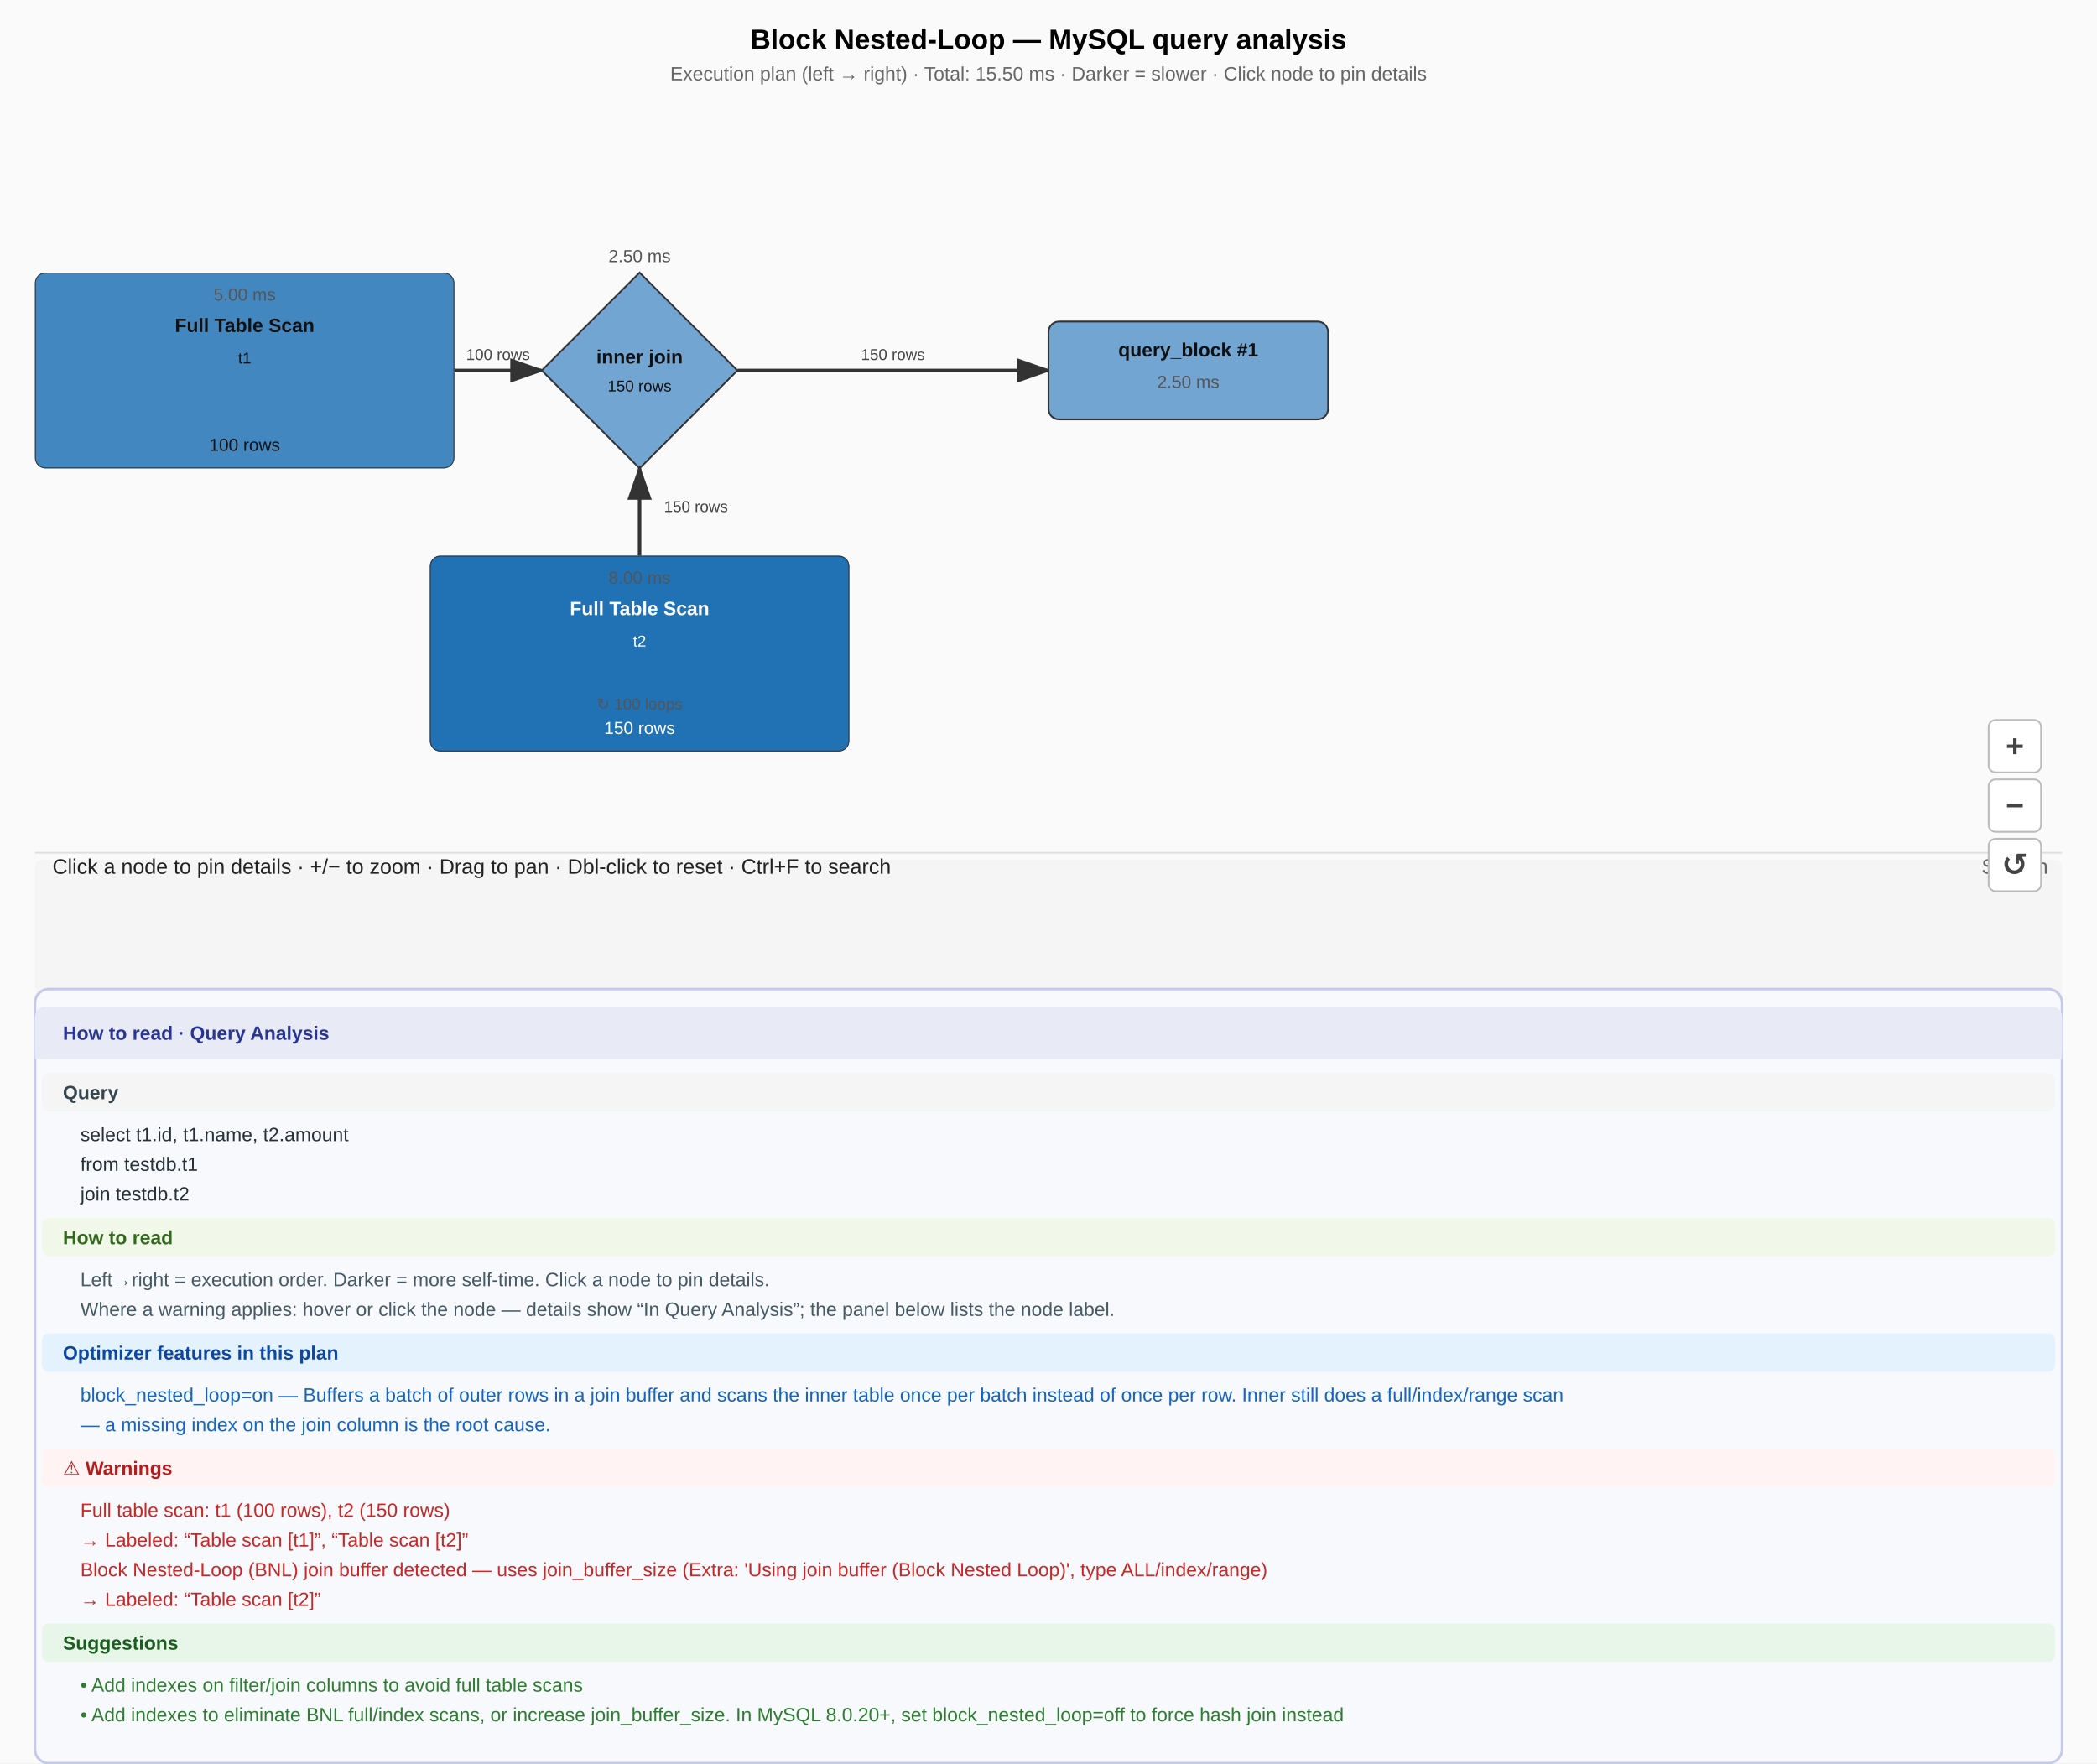
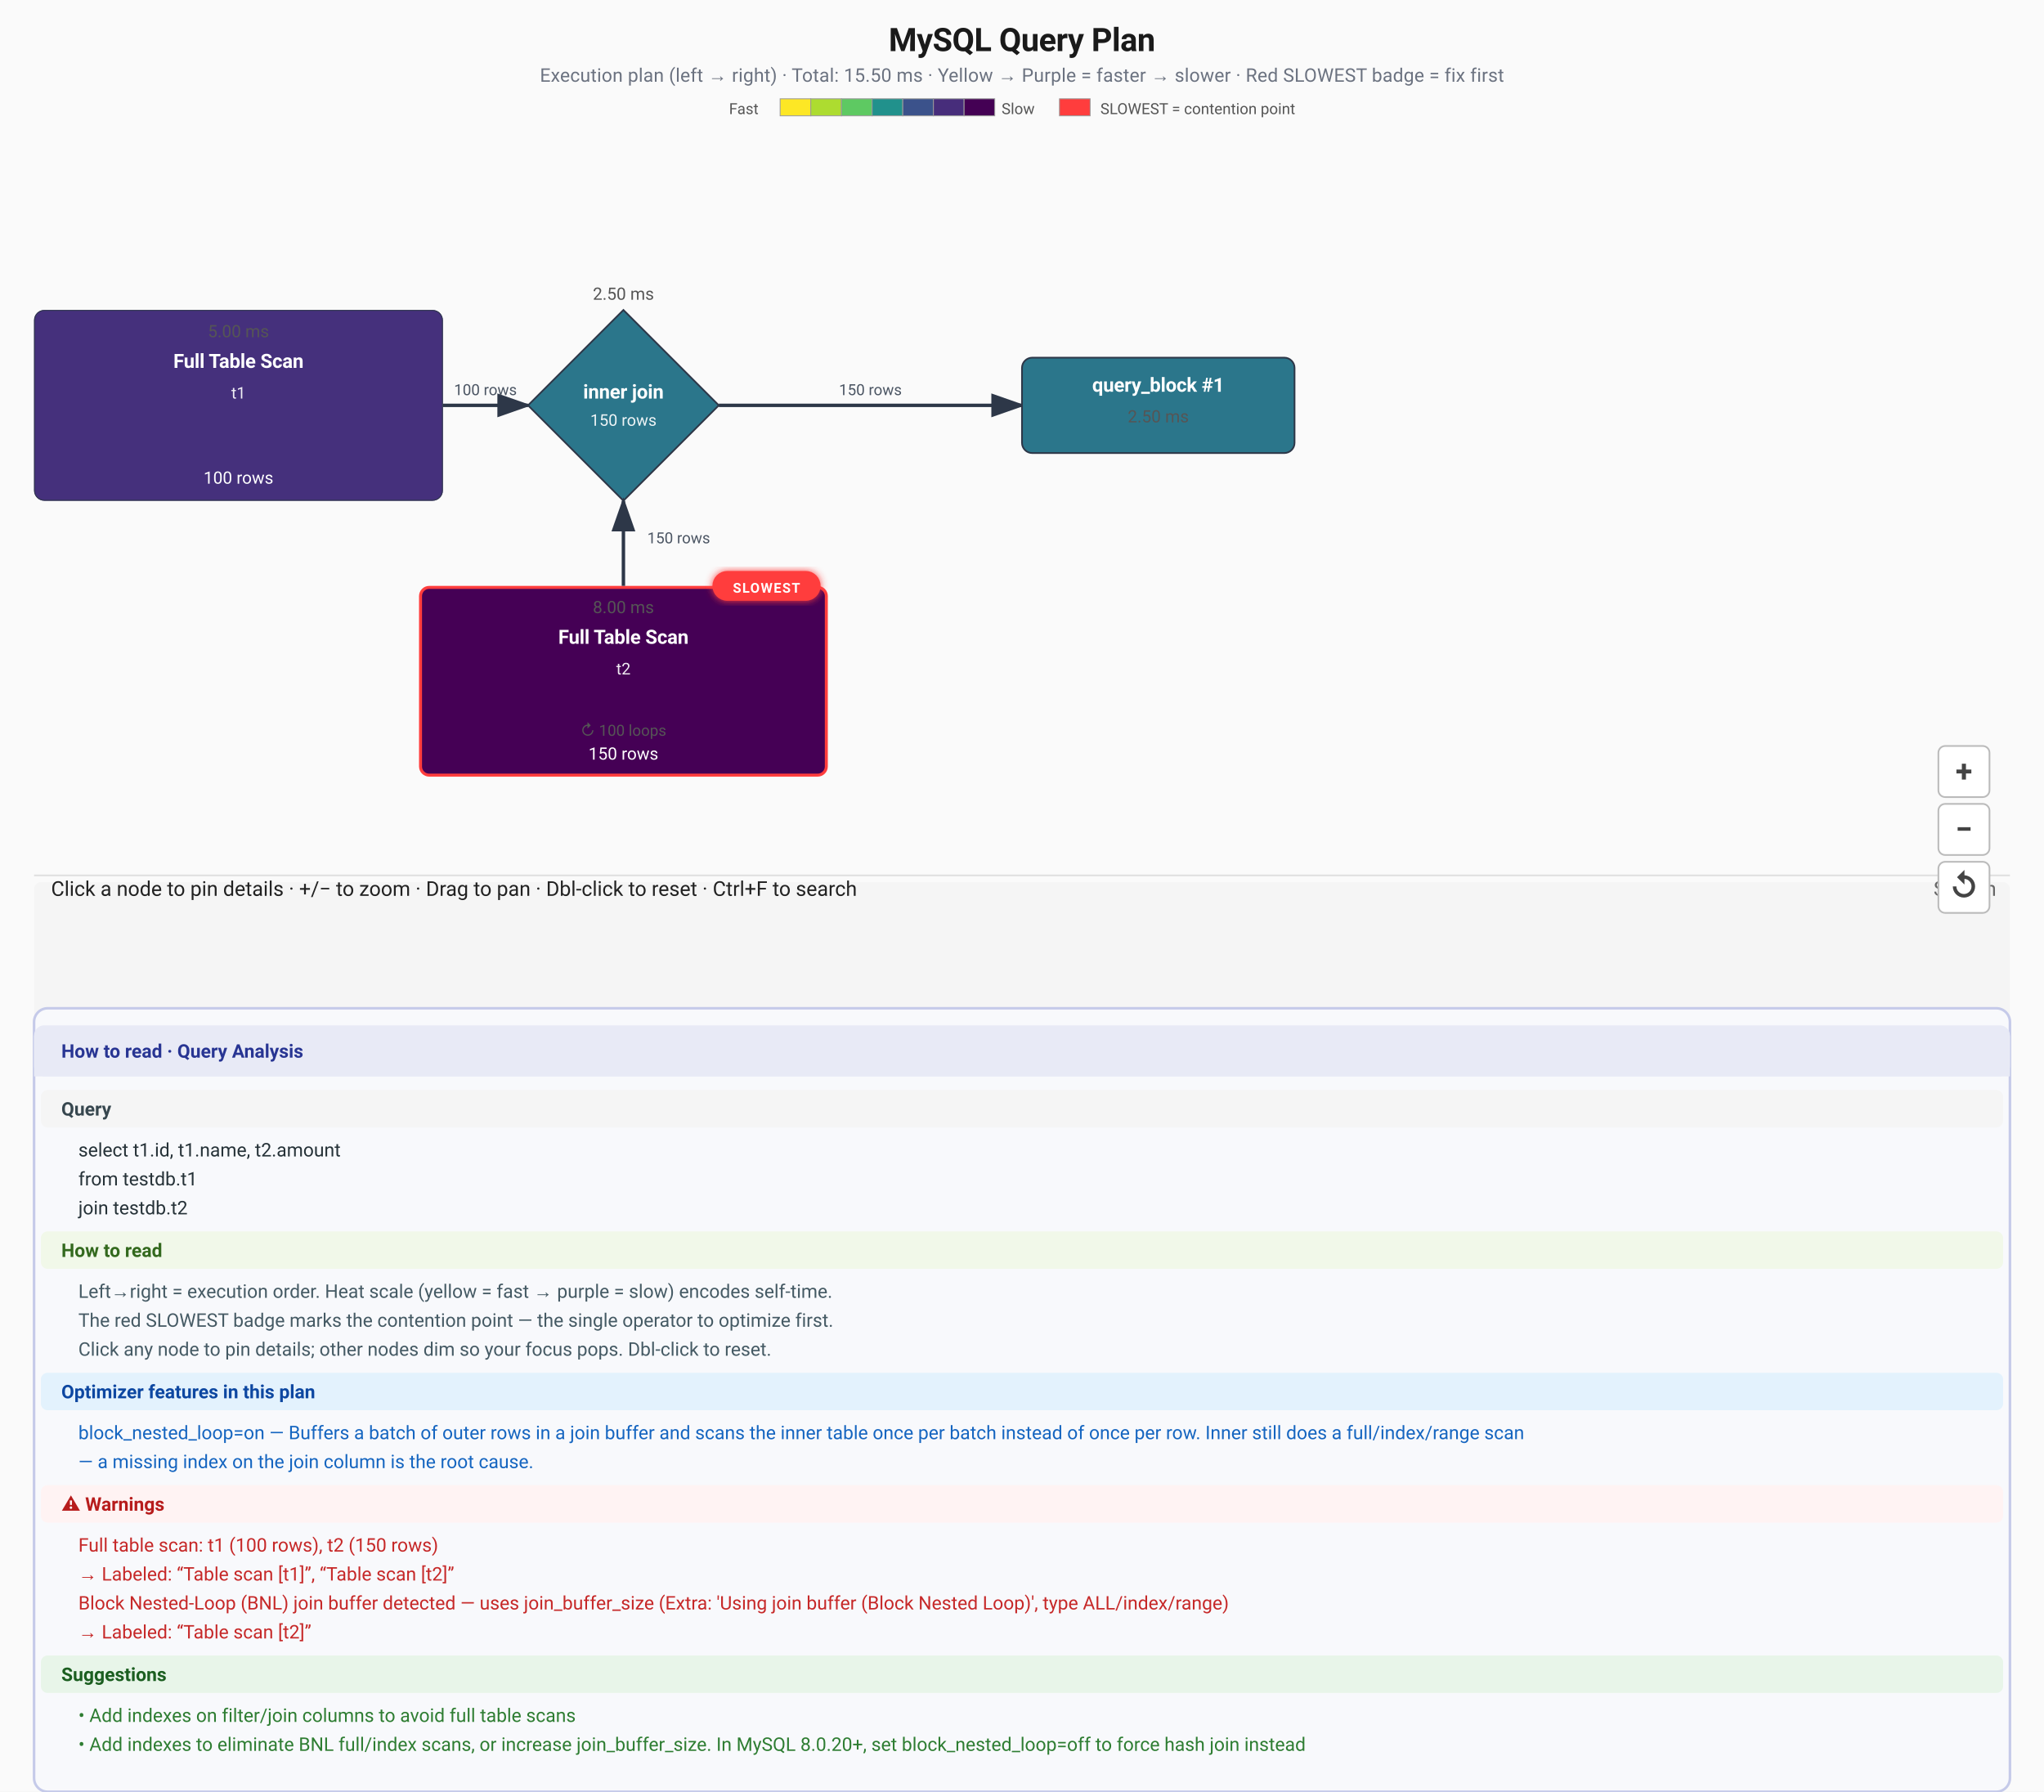
- <svg xmlns="http://www.w3.org/2000/svg" version="1.1" width="1200" height="1009" viewBox="0 0 1200 1009" style="max-width: 100%; height: auto;">
+ <svg xmlns="http://www.w3.org/2000/svg" version="1.1" width="1200" height="1052" viewBox="0 0 1200 1052" style="max-width: 100%; height: auto;">
  <defs>
    <marker id="arrowhead" markerWidth="10" markerHeight="7" refX="9" refY="3.5" orient="auto">
-       <polygon points="0 0, 10 3.5, 0 7" fill="#333" />
+       <polygon points="0 0, 10 3.5, 0 7" fill="#2d3748" />
    </marker>
+     <filter id="hotspot-glow" x="-30%" y="-30%" width="160%" height="160%">
+       <feGaussianBlur stdDeviation="2.2" result="blur" />
+       <feMerge>
+         <feMergeNode in="blur" />
+         <feMergeNode in="SourceGraphic" />
+       </feMerge>
+     </filter>
    <clipPath id="diagram-clip">
-       <rect x="0" y="0" width="1200" height="558" />
+       <rect x="0" y="0" width="1200" height="584" />
    </clipPath>
  </defs>
  <style>
-   text { font-family: Arial, sans-serif; font-size: 11px; }
-   .title { font-size: 16px; font-weight: bold; }
-   .subtitle { font-size: 11px; fill: #666; }
+   text { font-family: -apple-system, BlinkMacSystemFont, "Segoe UI", Roboto, "Helvetica Neue", Arial, sans-serif; font-size: 11px; -webkit-font-smoothing: antialiased; }
+   .title { font-size: 19px; font-weight: 650; letter-spacing: -0.2px; fill: #1a1a1a; }
+   .subtitle { font-size: 11px; fill: #6b7280; letter-spacing: 0.1px; }
  .cost { font-size: 10px; fill: #555; }
-   .node-label { font-weight: bold; font-size: 11px; }
-   .node-sublabel { font-size: 9px; }
+   .node-label { font-weight: 600; font-size: 11.5px; letter-spacing: -0.1px; }
+   .node-sublabel { font-size: 9.5px; fill-opacity: 0.92; }
  .row-count { font-size: 10px; }
-   .arrow-label { font-size: 9px; fill: #444; }
+   .arrow-label { font-size: 9px; fill: #4b5563; }
+   .legend-label { font-size: 9px; fill: #555; }
  .diagram-node { cursor: pointer; }
  .diagram-node:hover rect, .diagram-node:hover polygon { opacity: 0.9; stroke-width: 2; }
  .badge-covering { font-size: 8px; fill: #1b5e20; font-weight: bold; }
  .loops-line { font-size: 9px; fill: #555; }
  .details-line { font-size: 12px; fill: #222; user-select: text; -webkit-user-select: text; cursor: text; }
  .details-line.dim { fill: #999; }
  #search { font-size: 12px; fill: #666; cursor: pointer; }
  #search:hover { fill: #000; }
-   .diagram-node.pinned rect, .diagram-node.pinned polygon { stroke: #e600e6; stroke-width: 3; }
  .diagram-node.dim { opacity: 0.25; }
+   .diagram-node.hotspot rect, .diagram-node.hotspot polygon { stroke: #ff3d3d; stroke-width: 3.5; filter: url(#hotspot-glow); }
+   .diagram-node.hotspot.dim { opacity: 1; }
+   .diagram-node.pinned.dim { opacity: 1; }
+   .diagram-node.pinned rect, .diagram-node.pinned polygon { stroke: #e600e6 !important; stroke-width: 3; }
+   .hotspot-badge rect { fill: #ff3d3d; }
+   .hotspot-badge text { fill: #fff; font-size: 8px; font-weight: 700; letter-spacing: 0.6px; }
  .zoom-controls { cursor: pointer; }
  .zoom-btn rect { fill: #fff; stroke: #bbb; stroke-width: 1; rx: 4; }
  .zoom-btn:hover rect { fill: #f0f0f0; stroke: #888; }
  .zoom-btn text { font-size: 18px; font-weight: bold; fill: #444; user-select: none; pointer-events: none; }
  .zoom-btn:hover text { fill: #111; }
</style>
  <rect width="100%" height="100%" fill="#fafafa" />
-   <text x="600.0" y="28" text-anchor="middle" class="title">Block Nested-Loop — MySQL query analysis</text>
-   <text x="600.0" y="46" text-anchor="middle" class="subtitle">Execution plan (left → right)  ·  Total: 15.50 ms  ·  Darker = slower  ·  Click node to pin details</text>
-   <line x1="20" y1="488" x2="1180" y2="488" stroke="#e0e0e0" stroke-width="1" />
-   <rect x="20" y="492" width="1160" height="112" fill="#f5f5f5" rx="4" />
-   <text id="search" x="1172" y="500" text-anchor="end">Search</text>
-   <text id="details-l0" x="30" y="500" text-anchor="start" class="details-line">Click a node to pin details  ·  +/− to zoom  ·  Drag to pan  ·  Dbl-click to reset  ·  Ctrl+F to search</text>
-   <text id="details-l1" x="30" y="516" text-anchor="start" class="details-line" />
-   <text id="details-l2" x="30" y="532" text-anchor="start" class="details-line" />
-   <text id="details-l3" x="30" y="548" text-anchor="start" class="details-line" />
-   <text id="details-l4" x="30" y="564" text-anchor="start" class="details-line" />
-   <text id="details-l5" x="30" y="580" text-anchor="start" class="details-line" />
+   <text x="600.0" y="30" text-anchor="middle" class="title">MySQL Query Plan</text>
+   <text x="600.0" y="48" text-anchor="middle" class="subtitle">Execution plan (left → right)  ·  Total: 15.50 ms  ·  Yellow → Purple = faster → slower  ·  Red SLOWEST badge = fix first</text>
+   <g id="diagram-legend">
+     <text x="428.0" y="67" class="legend-label">Fast</text>
+     <rect x="458.0" y="58" width="18" height="10" fill="#fde725" stroke="#999" stroke-width="0.5" />
+     <rect x="476.0" y="58" width="18" height="10" fill="#addc30" stroke="#999" stroke-width="0.5" />
+     <rect x="494.0" y="58" width="18" height="10" fill="#5ec962" stroke="#999" stroke-width="0.5" />
+     <rect x="512.0" y="58" width="18" height="10" fill="#21918c" stroke="#999" stroke-width="0.5" />
+     <rect x="530.0" y="58" width="18" height="10" fill="#3b528b" stroke="#999" stroke-width="0.5" />
+     <rect x="548.0" y="58" width="18" height="10" fill="#472d7b" stroke="#999" stroke-width="0.5" />
+     <rect x="566.0" y="58" width="18" height="10" fill="#440154" stroke="#999" stroke-width="0.5" />
+     <text x="588.0" y="67" class="legend-label">Slow</text>
+     <rect x="622.0" y="58" width="18" height="10" fill="#ff3d3d" stroke="#999" stroke-width="0.5" />
+     <text x="646.0" y="67" class="legend-label">SLOWEST = contention point</text>
+   </g>
+   <line x1="20" y1="514" x2="1180" y2="514" stroke="#e0e0e0" stroke-width="1" />
+   <rect x="20" y="518" width="1160" height="112" fill="#f5f5f5" rx="4" />
+   <text id="search" x="1172" y="526" text-anchor="end">Search</text>
+   <text id="details-l0" x="30" y="526" text-anchor="start" class="details-line">Click a node to pin details  ·  +/− to zoom  ·  Drag to pan  ·  Dbl-click to reset  ·  Ctrl+F to search</text>
+   <text id="details-l1" x="30" y="542" text-anchor="start" class="details-line" />
+   <text id="details-l2" x="30" y="558" text-anchor="start" class="details-line" />
+   <text id="details-l3" x="30" y="574" text-anchor="start" class="details-line" />
+   <text id="details-l4" x="30" y="590" text-anchor="start" class="details-line" />
+   <text id="details-l5" x="30" y="606" text-anchor="start" class="details-line" />
  <g id="diagram-content" clip-path="url(#diagram-clip)">
    <g class="diagram-node" data-info="Table scan on t1  ·  Total: 5.00 ms  ·  Cost: 100.00  ·  Rows: 100  ·  Loops: 1  ·  Table: t1  ·  Est.rows: 100  ·  ⚠ In Query Analysis: Full table scan: t1 (100 rows), t2 (150 rows)" data-analysis-msg="Full table scan: t1 (100 rows), t2 (150 rows)">
      <defs>
        <clipPath id="clipbox-0">
-           <rect x="20" y="156" width="240" height="112" rx="6" ry="6" />
+           <rect x="20" y="182" width="240" height="112" rx="6" ry="6" />
        </clipPath>
      </defs>
      <g clip-path="url(#clipbox-0)">
-         <rect x="20" y="156" width="240" height="112" fill="#4387c1" stroke="#333" stroke-width="1" rx="6" ry="6" />
-         <text x="140.0" y="172" text-anchor="middle" class="cost" fill="#111111">5.00 ms</text>
-         <text x="140.0" y="190" text-anchor="middle" class="node-label" fill="#111111">Full Table Scan</text>
-         <text x="140.0" y="208" text-anchor="middle" class="node-sublabel" fill="#111111">t1</text>
-         <text x="140.0" y="258" text-anchor="middle" class="row-count" fill="#111111">100 rows</text>
+         <rect x="20" y="182" width="240" height="112" fill="#45307c" stroke="#2d3748" stroke-width="1" rx="6" ry="6" />
+         <text x="140.0" y="198" text-anchor="middle" class="cost" fill="#ffffff">5.00 ms</text>
+         <text x="140.0" y="216" text-anchor="middle" class="node-label" fill="#ffffff">Full Table Scan</text>
+         <text x="140.0" y="234" text-anchor="middle" class="node-sublabel" fill="#ffffff">t1</text>
+         <text x="140.0" y="284" text-anchor="middle" class="row-count" fill="#ffffff">100 rows</text>
      </g>
    </g>
-     <line x1="260" y1="212.0" x2="310" y2="212.0" stroke="#333" stroke-width="2" marker-end="url(#arrowhead)" />
-     <text x="285.0" y="206.0" text-anchor="middle" class="arrow-label">100 rows</text>
+     <line x1="260" y1="238.0" x2="310" y2="238.0" stroke="#2d3748" stroke-width="2" marker-end="url(#arrowhead)" />
+     <text x="285.0" y="232.0" text-anchor="middle" class="arrow-label">100 rows</text>
    <g class="diagram-node" data-info="Nested loop inner join  ·  Total: 15.50 ms  ·  Self: 2.50 ms  ·  Cost: 500.00  ·  Rows: 150  ·  Loops: 1  ·  Est.rows: 200">
-       <text x="366" y="150.0" text-anchor="middle" class="cost">2.50 ms</text>
-       <polygon points="366,156.0 422,212.0 366,268.0 310,212.0" fill="#72a5d1" stroke="#333" stroke-width="1" />
-       <text x="366" y="208.0" text-anchor="middle" class="node-label" fill="#111111">inner join</text>
-       <text x="366" y="224.0" text-anchor="middle" class="node-sublabel" fill="#111111">150 rows</text>
+       <text x="366" y="176.0" text-anchor="middle" class="cost">2.50 ms</text>
+       <polygon points="366,182.0 422,238.0 366,294.0 310,238.0" fill="#2b768b" stroke="#2d3748" stroke-width="1" />
+       <text x="366" y="234.0" text-anchor="middle" class="node-label" fill="#ffffff">inner join</text>
+       <text x="366" y="250.0" text-anchor="middle" class="node-sublabel" fill="#ffffff">150 rows</text>
    </g>
-     <g class="diagram-node" data-info="Ran 100 times (e.g. inner side of nested loop).  ·  —  ·  Table scan on t2 (BNL join buffer)  ·  Total: 8.00 ms  ·  Cost: 2.00  ·  Rows: 150  ·  Loops: 100  ·  Table: t2  ·  Est.rows: 200  ·  ⚠ In Query Analysis: Block Nested-Loop (BNL) join buffer detected — uses join_buffer_size (Extra: 'Using join buffer (Block Nested Loop)', type ALL/index/range)" data-analysis-msg="Block Nested-Loop (BNL) join buffer detected — uses join_buffer_size (Extra: 'Using join buffer (Block Nested Loop)', type ALL/index/range)">
+     <g class="diagram-node hotspot" data-info="Ran 100 times (e.g. inner side of nested loop).  ·  —  ·  Table scan on t2 (BNL join buffer)  ·  Total: 8.00 ms  ·  Cost: 2.00  ·  Rows: 150  ·  Loops: 100  ·  Table: t2  ·  Est.rows: 200  ·  ⚠ In Query Analysis: Block Nested-Loop (BNL) join buffer detected — uses join_buffer_size (Extra: 'Using join buffer (Block Nested Loop)', type ALL/index/range)" data-analysis-msg="Block Nested-Loop (BNL) join buffer detected — uses join_buffer_size (Extra: 'Using join buffer (Block Nested Loop)', type ALL/index/range)">
      <defs>
        <clipPath id="clipbox-1">
-           <rect x="246.0" y="318" width="240" height="112" rx="6" ry="6" />
+           <rect x="246.0" y="344" width="240" height="112" rx="6" ry="6" />
        </clipPath>
      </defs>
      <g clip-path="url(#clipbox-1)">
-         <rect x="246.0" y="318" width="240" height="112" fill="#2171b5" stroke="#333" stroke-width="1" rx="6" ry="6" />
-         <text x="366.0" y="334" text-anchor="middle" class="cost" fill="#ffffff">8.00 ms</text>
-         <text x="366.0" y="352" text-anchor="middle" class="node-label" fill="#ffffff">Full Table Scan</text>
-         <text x="366.0" y="370" text-anchor="middle" class="node-sublabel" fill="#ffffff">t2</text>
-         <text x="366.0" y="406" text-anchor="middle" class="loops-line" fill="#ffffff">↻ 100 loops</text>
-         <text x="366.0" y="420" text-anchor="middle" class="row-count" fill="#ffffff">150 rows</text>
+         <rect x="246.0" y="344" width="240" height="112" fill="#440154" stroke="#2d3748" stroke-width="1" rx="6" ry="6" />
+         <text x="366.0" y="360" text-anchor="middle" class="cost" fill="#ffffff">8.00 ms</text>
+         <text x="366.0" y="378" text-anchor="middle" class="node-label" fill="#ffffff">Full Table Scan</text>
+         <text x="366.0" y="396" text-anchor="middle" class="node-sublabel" fill="#ffffff">t2</text>
+         <text x="366.0" y="432" text-anchor="middle" class="loops-line" fill="#ffffff">↻ 100 loops</text>
+         <text x="366.0" y="446" text-anchor="middle" class="row-count" fill="#ffffff">150 rows</text>
+       </g>
+       <g class="hotspot-badge">
+         <rect x="420.0" y="337.0" width="60" height="14" rx="7" ry="7" />
+         <text x="450.0" y="348.0" text-anchor="middle">SLOWEST</text>
      </g>
    </g>
-     <line x1="366" y1="318" x2="366" y2="268.0" stroke="#333" stroke-width="2" marker-end="url(#arrowhead)" />
-     <text x="380" y="293.0" text-anchor="start" class="arrow-label">150 rows</text>
-     <line x1="422" y1="212.0" x2="600" y2="212.0" stroke="#333" stroke-width="2" marker-end="url(#arrowhead)" />
-     <text x="511.0" y="206.0" text-anchor="middle" class="arrow-label">150 rows</text>
+     <line x1="366" y1="344" x2="366" y2="294.0" stroke="#2d3748" stroke-width="2" marker-end="url(#arrowhead)" />
+     <text x="380" y="319.0" text-anchor="start" class="arrow-label">150 rows</text>
+     <line x1="422" y1="238.0" x2="600" y2="238.0" stroke="#2d3748" stroke-width="2" marker-end="url(#arrowhead)" />
+     <text x="511.0" y="232.0" text-anchor="middle" class="arrow-label">150 rows</text>
    <g class="diagram-node" data-info="Total: 15.50 ms | Cost: 500.00">
-       <rect x="600" y="184.0" width="160" height="56" fill="#72a5d1" stroke="#333" stroke-width="1" rx="6" />
-       <text x="680.0" y="204.0" text-anchor="middle" class="node-label" fill="#111111">query_block #1</text>
-       <text x="680.0" y="222.0" text-anchor="middle" class="cost" fill="#111111">2.50 ms</text>
+       <rect x="600" y="210.0" width="160" height="56" fill="#2b768b" stroke="#2d3748" stroke-width="1" rx="6" />
+       <text x="680.0" y="230.0" text-anchor="middle" class="node-label" fill="#ffffff">query_block #1</text>
+       <text x="680.0" y="248.0" text-anchor="middle" class="cost" fill="#ffffff">2.50 ms</text>
    </g>
  </g>
  <g class="zoom-controls">
    <g class="zoom-btn" id="zoom-in">
-       <rect x="1138" y="412" width="30" height="30" />
-       <text x="1153.0" y="433.0" text-anchor="middle">+</text>
+       <rect x="1138" y="438" width="30" height="30" />
+       <text x="1153.0" y="459.0" text-anchor="middle">+</text>
    </g>
    <g class="zoom-btn" id="zoom-out">
-       <rect x="1138" y="446" width="30" height="30" />
-       <text x="1153.0" y="467.0" text-anchor="middle">−</text>
+       <rect x="1138" y="472" width="30" height="30" />
+       <text x="1153.0" y="493.0" text-anchor="middle">−</text>
    </g>
    <g class="zoom-btn" id="zoom-reset">
-       <rect x="1138" y="480" width="30" height="30" />
-       <text x="1153.0" y="501.0" text-anchor="middle">↺</text>
+       <rect x="1138" y="506" width="30" height="30" />
+       <text x="1153.0" y="527.0" text-anchor="middle">↺</text>
    </g>
  </g>
-   <rect x="20" y="566" width="1160" height="443" fill="#f8f9fc" stroke="#c5cae9" stroke-width="1.5" rx="8" />
-   <rect x="20" y="576" width="1160" height="30" fill="#e8eaf6" rx="6" />
-   <rect x="20" y="582" width="1160" height="24" fill="#e8eaf6" />
-   <text x="36" y="595" font-family="Arial,sans-serif" font-size="13" font-weight="bold" fill="#283593">How to read · Query Analysis</text>
-   <rect x="24" y="614" width="1152" height="22" fill="#f5f5f5" rx="4" />
-   <text x="36" y="629" font-family="Arial,sans-serif" font-size="11" font-weight="bold" fill="#37474f">Query</text>
-   <text x="46" y="653" font-family="Courier New,Courier,monospace" font-size="11" fill="#263238">select t1.id, t1.name, t2.amount</text>
-   <text x="46" y="670" font-family="Courier New,Courier,monospace" font-size="11" fill="#263238">from testdb.t1</text>
-   <text x="46" y="687" font-family="Courier New,Courier,monospace" font-size="11" fill="#263238">  join testdb.t2</text>
-   <rect x="24" y="697" width="1152" height="22" fill="#f1f8e9" rx="4" />
-   <text x="36" y="712" font-family="Arial,sans-serif" font-size="11" font-weight="bold" fill="#33691e">How to read</text>
-   <text x="46" y="736" font-family="Arial,sans-serif" font-size="11" fill="#455a64">Left→right = execution order. Darker = more self-time. Click a node to pin details.</text>
-   <text x="46" y="753" font-family="Arial,sans-serif" font-size="11" fill="#455a64">Where a warning applies: hover or click the node — details show “In Query Analysis”; the panel below lists the node label.</text>
-   <rect x="24" y="763" width="1152" height="22" fill="#e3f2fd" rx="4" />
-   <text x="36" y="778" font-family="Arial,sans-serif" font-size="11" font-weight="bold" fill="#0d47a1">Optimizer features in this plan</text>
-   <text x="46" y="802" font-family="Arial,sans-serif" font-size="11" fill="#1565c0">block_nested_loop=on — Buffers a batch of outer rows in a join buffer and scans the inner table once per batch instead of once per row. Inner still does a full/index/range scan</text>
-   <text x="46" y="819" font-family="Arial,sans-serif" font-size="11" fill="#1565c0">— a missing index on the join column is the root cause.</text>
-   <rect x="24" y="829" width="1152" height="22" fill="#fff3f3" rx="4" />
-   <text x="36" y="844" font-family="Arial,sans-serif" font-size="11" font-weight="bold" fill="#b71c1c">⚠  Warnings</text>
-   <text x="46" y="868" font-family="Arial,sans-serif" font-size="11" fill="#c62828">Full table scan: t1 (100 rows), t2 (150 rows)</text>
-   <text x="46" y="885" font-family="Arial,sans-serif" font-size="11" fill="#c62828">→ Labeled: “Table scan [t1]”, “Table scan [t2]”</text>
-   <text x="46" y="902" font-family="Arial,sans-serif" font-size="11" fill="#c62828">Block Nested-Loop (BNL) join buffer detected — uses join_buffer_size (Extra: 'Using join buffer (Block Nested Loop)', type ALL/index/range)</text>
-   <text x="46" y="919" font-family="Arial,sans-serif" font-size="11" fill="#c62828">→ Labeled: “Table scan [t2]”</text>
-   <rect x="24" y="929" width="1152" height="22" fill="#e8f5e9" rx="4" />
-   <text x="36" y="944" font-family="Arial,sans-serif" font-size="11" font-weight="bold" fill="#1b5e20">Suggestions</text>
-   <text x="46" y="968" font-family="Arial,sans-serif" font-size="11" fill="#2e7d32">•  Add indexes on filter/join columns to avoid full table scans</text>
-   <text x="46" y="985" font-family="Arial,sans-serif" font-size="11" fill="#2e7d32">•  Add indexes to eliminate BNL full/index scans, or increase join_buffer_size. In MySQL 8.0.20+, set block_nested_loop=off to force hash join instead</text>
+   <rect x="20" y="592" width="1160" height="460" fill="#f8f9fc" stroke="#c5cae9" stroke-width="1.5" rx="8" />
+   <rect x="20" y="602" width="1160" height="30" fill="#e8eaf6" rx="6" />
+   <rect x="20" y="608" width="1160" height="24" fill="#e8eaf6" />
+   <text x="36" y="621" font-family="Arial,sans-serif" font-size="13" font-weight="bold" fill="#283593">How to read · Query Analysis</text>
+   <rect x="24" y="640" width="1152" height="22" fill="#f5f5f5" rx="4" />
+   <text x="36" y="655" font-family="Arial,sans-serif" font-size="11" font-weight="bold" fill="#37474f">Query</text>
+   <text x="46" y="679" font-family="Courier New,Courier,monospace" font-size="11" fill="#263238">select t1.id, t1.name, t2.amount</text>
+   <text x="46" y="696" font-family="Courier New,Courier,monospace" font-size="11" fill="#263238">from testdb.t1</text>
+   <text x="46" y="713" font-family="Courier New,Courier,monospace" font-size="11" fill="#263238">  join testdb.t2</text>
+   <rect x="24" y="723" width="1152" height="22" fill="#f1f8e9" rx="4" />
+   <text x="36" y="738" font-family="Arial,sans-serif" font-size="11" font-weight="bold" fill="#33691e">How to read</text>
+   <text x="46" y="762" font-family="Arial,sans-serif" font-size="11" fill="#455a64">Left→right = execution order. Heat scale (yellow = fast → purple = slow) encodes self-time.</text>
+   <text x="46" y="779" font-family="Arial,sans-serif" font-size="11" fill="#455a64">The red SLOWEST badge marks the contention point — the single operator to optimize first.</text>
+   <text x="46" y="796" font-family="Arial,sans-serif" font-size="11" fill="#455a64">Click any node to pin details; other nodes dim so your focus pops. Dbl-click to reset.</text>
+   <rect x="24" y="806" width="1152" height="22" fill="#e3f2fd" rx="4" />
+   <text x="36" y="821" font-family="Arial,sans-serif" font-size="11" font-weight="bold" fill="#0d47a1">Optimizer features in this plan</text>
+   <text x="46" y="845" font-family="Arial,sans-serif" font-size="11" fill="#1565c0">block_nested_loop=on — Buffers a batch of outer rows in a join buffer and scans the inner table once per batch instead of once per row. Inner still does a full/index/range scan</text>
+   <text x="46" y="862" font-family="Arial,sans-serif" font-size="11" fill="#1565c0">— a missing index on the join column is the root cause.</text>
+   <rect x="24" y="872" width="1152" height="22" fill="#fff3f3" rx="4" />
+   <text x="36" y="887" font-family="Arial,sans-serif" font-size="11" font-weight="bold" fill="#b71c1c">⚠  Warnings</text>
+   <text x="46" y="911" font-family="Arial,sans-serif" font-size="11" fill="#c62828">Full table scan: t1 (100 rows), t2 (150 rows)</text>
+   <text x="46" y="928" font-family="Arial,sans-serif" font-size="11" fill="#c62828">→ Labeled: “Table scan [t1]”, “Table scan [t2]”</text>
+   <text x="46" y="945" font-family="Arial,sans-serif" font-size="11" fill="#c62828">Block Nested-Loop (BNL) join buffer detected — uses join_buffer_size (Extra: 'Using join buffer (Block Nested Loop)', type ALL/index/range)</text>
+   <text x="46" y="962" font-family="Arial,sans-serif" font-size="11" fill="#c62828">→ Labeled: “Table scan [t2]”</text>
+   <rect x="24" y="972" width="1152" height="22" fill="#e8f5e9" rx="4" />
+   <text x="36" y="987" font-family="Arial,sans-serif" font-size="11" font-weight="bold" fill="#1b5e20">Suggestions</text>
+   <text x="46" y="1011" font-family="Arial,sans-serif" font-size="11" fill="#2e7d32">•  Add indexes on filter/join columns to avoid full table scans</text>
+   <text x="46" y="1028" font-family="Arial,sans-serif" font-size="11" fill="#2e7d32">•  Add indexes to eliminate BNL full/index scans, or increase join_buffer_size. In MySQL 8.0.20+, set block_nested_loop=off to force hash join instead</text>
</svg>
